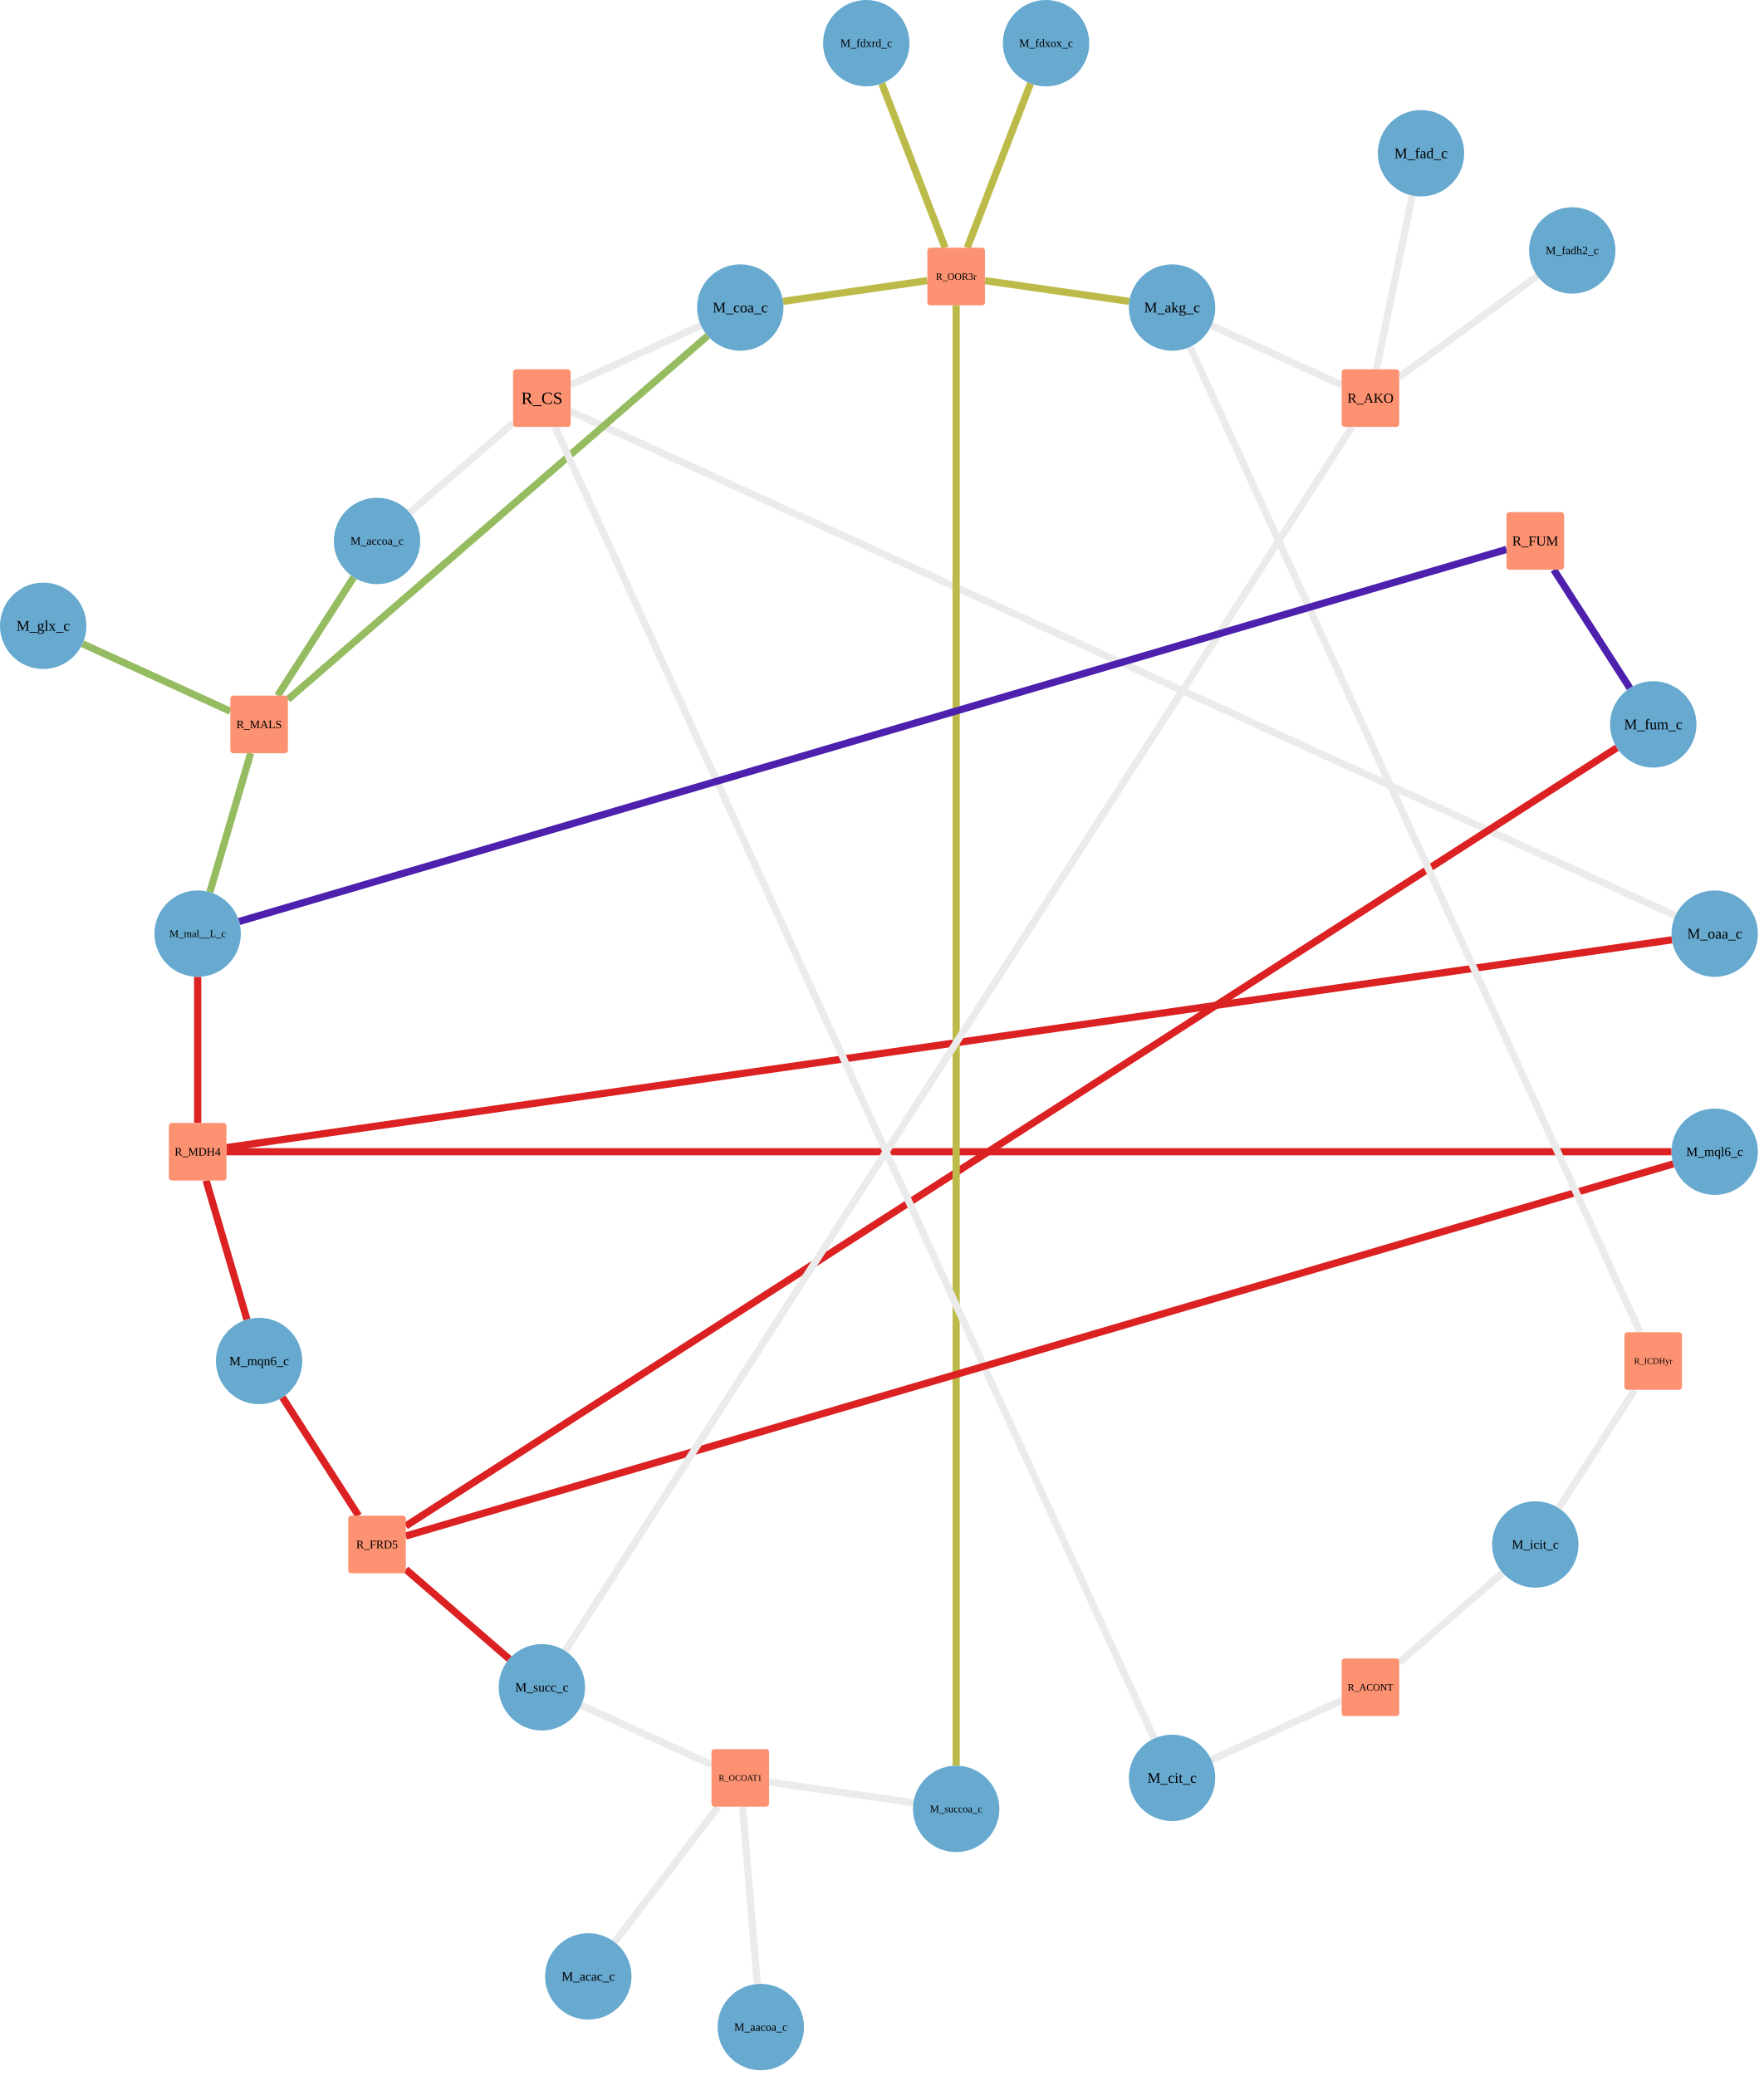
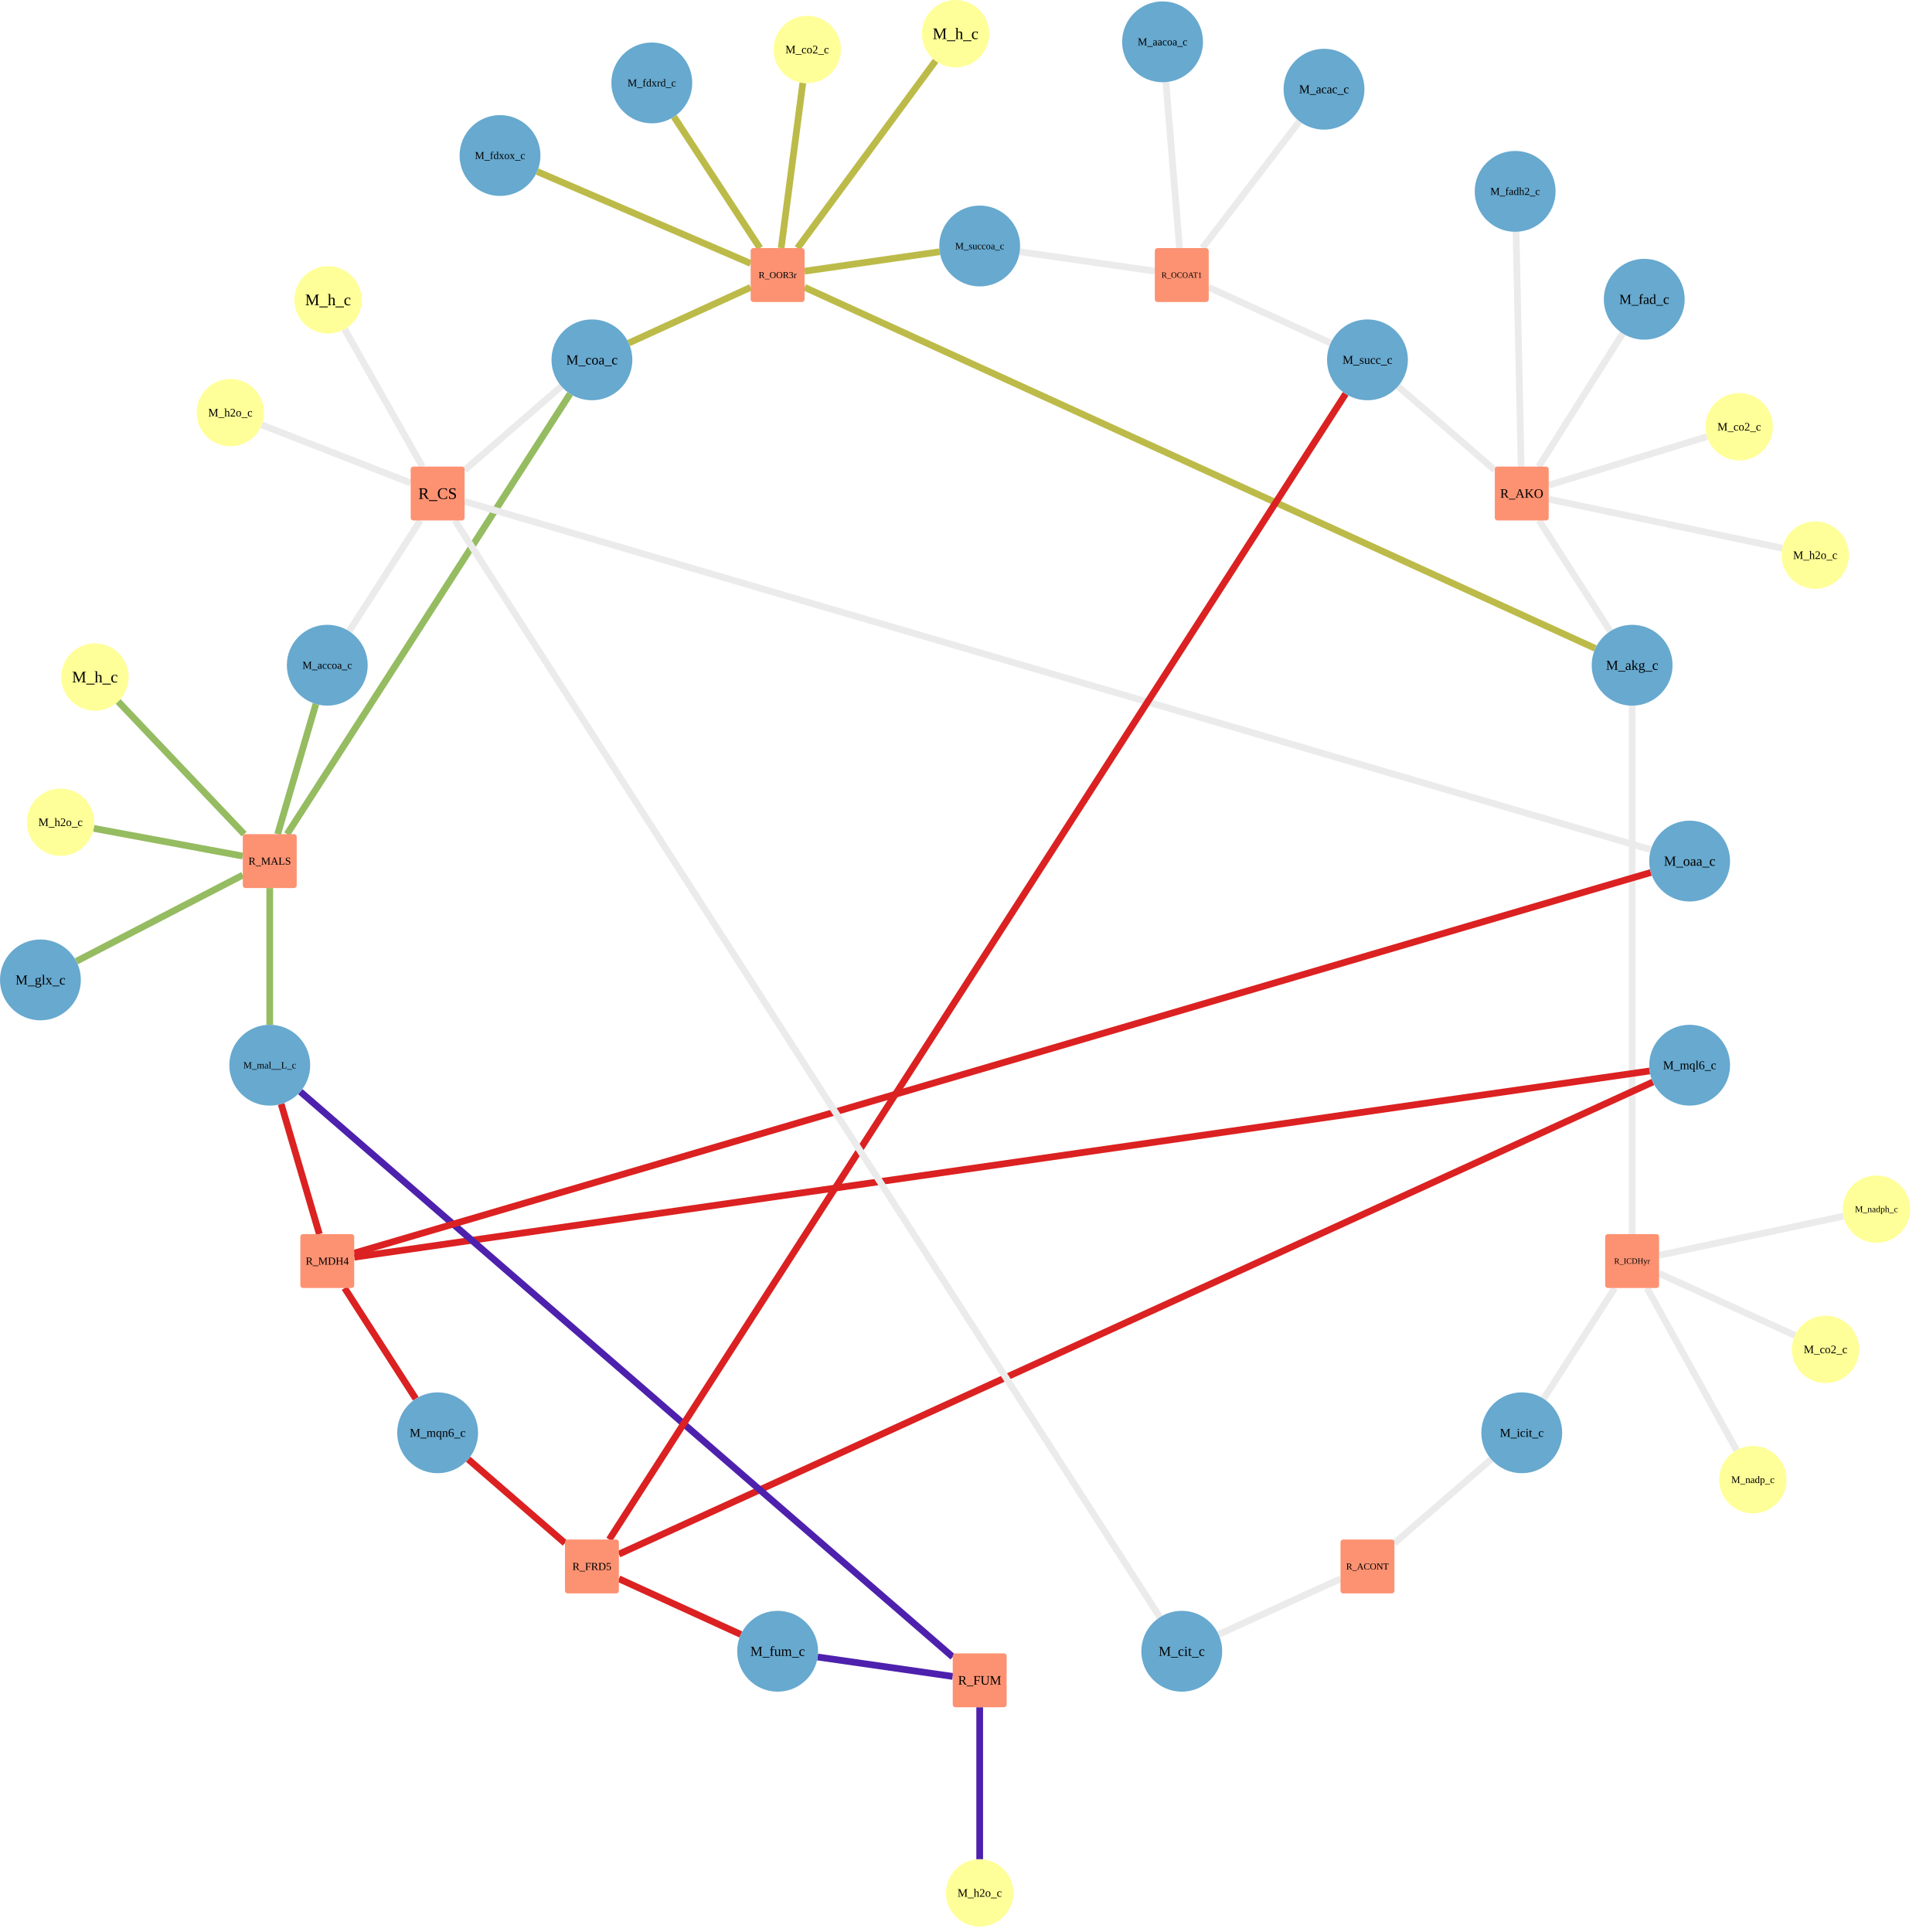
- <svg xmlns="http://www.w3.org/2000/svg" width="306.212" height="360.493" viewbox="0 0 316.212 370.493" version="1.1">
-   <rect width="306.212" height="360.493" fill="rgb(255,255,255)" />
-   <g desc="Graph" transform="translate(8,351.493) scale(1,-1)">
+ <svg xmlns="http://www.w3.org/2000/svg" width="355.334" height="358.434" viewbox="0 0 365.334 368.434" version="1.1">
+   <rect width="355.334" height="358.434" fill="rgb(255,255,255)" />
+   <g desc="Graph" transform="translate(8,349.434) scale(1,-1)">
    <g id="Edges" desc="This is the group of edges">
      <g id="0">
-         <path d="M 63.131,262.471 L 81.083,278.026" fill="none" stroke-width="1.25" stroke-opacity="1" stroke="rgb(235,235,235)" />
+         <path d="M 173.736,4.5 L 173.736,32.695" fill="none" stroke-width="1.25" stroke-opacity="1" stroke="rgb(77,33,173)" />
      </g>
      <g id="1">
-         <path d="M 31.32,152.213 L 282.288,188.297" fill="none" stroke-width="1.25" stroke-opacity="1" stroke="rgb(219,33,33)" />
+         <path d="M 294.763,120.475 L 294.763,218.517" fill="none" stroke-width="1.25" stroke-opacity="1" stroke="rgb(235,235,235)" />
      </g>
      <g id="2">
-         <path d="M 91.083,284.642 L 113.709,294.975" fill="none" stroke-width="1.25" stroke-opacity="1" stroke="rgb(235,235,235)" />
+         <path d="M 274.179,262.875 L 273.228,306.431" fill="none" stroke-width="1.25" stroke-opacity="1" stroke="rgb(235,235,235)" />
      </g>
      <g id="3">
-         <path d="M 188.077,299.158 L 163.016,302.761" fill="none" stroke-width="1.25" stroke-opacity="1" stroke="rgb(188,187,73)" />
+         <path d="M 269.289,262.208 L 251.336,277.763" fill="none" stroke-width="1.25" stroke-opacity="1" stroke="rgb(235,235,235)" />
      </g>
      <g id="4">
-         <path d="M 282.889,192.48 L 91.083,280.075" fill="none" stroke-width="1.25" stroke-opacity="1" stroke="rgb(235,235,235)" />
+         <path d="M 143.675,42.017 L 168.736,38.414" fill="none" stroke-width="1.25" stroke-opacity="1" stroke="rgb(77,33,173)" />
      </g>
      <g id="5">
-         <path d="M 272.733,221.646 L 62.463,86.513" fill="none" stroke-width="1.25" stroke-opacity="1" stroke="rgb(219,33,33)" />
+         <path d="M 250.668,63.149 L 268.62,78.705" fill="none" stroke-width="1.25" stroke-opacity="1" stroke="rgb(235,235,235)" />
      </g>
      <g id="6">
-         <path d="M 41.989,230.033 L 114.863,293.179" fill="none" stroke-width="1.25" stroke-opacity="1" stroke="rgb(149,188,97)" />
+         <path d="M 91.642,317.613 L 131.251,300.559" fill="none" stroke-width="1.25" stroke-opacity="1" stroke="rgb(188,187,73)" />
      </g>
      <g id="7">
-         <path d="M 31.32,151.495 L 282.212,151.495" fill="none" stroke-width="1.25" stroke-opacity="1" stroke="rgb(219,33,33)" />
+         <path d="M 40.552,270.611 L 68.183,259.827" fill="none" stroke-width="1.25" stroke-opacity="1" stroke="rgb(235,235,235)" />
      </g>
      <g id="8">
-         <path d="M 202.323,45.884 L 224.948,56.217" fill="none" stroke-width="1.25" stroke-opacity="1" stroke="rgb(235,235,235)" />
+         <path d="M 293.014,287.569 L 277.442,262.875" fill="none" stroke-width="1.25" stroke-opacity="1" stroke="rgb(235,235,235)" />
      </g>
      <g id="9">
-         <path d="M 54.25,88.3 L 41.044,108.849" fill="none" stroke-width="1.25" stroke-opacity="1" stroke="rgb(219,33,33)" />
+         <path d="M 290.708,232.326 L 277.502,252.875" fill="none" stroke-width="1.25" stroke-opacity="1" stroke="rgb(235,235,235)" />
      </g>
      <g id="10">
-         <path d="M 158.016,298.48 L 158.016,44.879" fill="none" stroke-width="1.25" stroke-opacity="1" stroke="rgb(188,187,73)" />
+         <path d="M 132.977,303.407 L 117.019,327.775" fill="none" stroke-width="1.25" stroke-opacity="1" stroke="rgb(188,187,73)" />
      </g>
      <g id="11">
-         <path d="M 53.408,251.25 L 40.202,230.701" fill="none" stroke-width="1.25" stroke-opacity="1" stroke="rgb(149,188,97)" />
+         <path d="M 44.153,144.615 L 51.241,120.475" fill="none" stroke-width="1.25" stroke-opacity="1" stroke="rgb(219,33,33)" />
      </g>
      <g id="12">
-         <path d="M 262.623,89.61 L 275.829,110.159" fill="none" stroke-width="1.25" stroke-opacity="1" stroke="rgb(235,235,235)" />
+         <path d="M 210.809,303.407 L 208.275,334.201" fill="none" stroke-width="1.25" stroke-opacity="1" stroke="rgb(235,235,235)" />
      </g>
      <g id="13">
-         <path d="M 150.592,38.447 L 125.531,42.05" fill="none" stroke-width="1.25" stroke-opacity="1" stroke="rgb(235,235,235)" />
+         <path d="M 136.907,303.407 L 140.929,334.052" fill="none" stroke-width="1.25" stroke-opacity="1" stroke="rgb(188,187,73)" />
      </g>
      <g id="14">
-         <path d="M 88.367,277.359 L 192.385,49.591" fill="none" stroke-width="1.25" stroke-opacity="1" stroke="rgb(235,235,235)" />
+         <path d="M 165.555,338.153 L 139.938,303.407" fill="none" stroke-width="1.25" stroke-opacity="1" stroke="rgb(188,187,73)" />
      </g>
      <g id="15">
-         <path d="M 115.531,45.052 L 92.906,55.385" fill="none" stroke-width="1.25" stroke-opacity="1" stroke="rgb(235,235,235)" />
+         <path d="M 278.343,89.926 L 291.549,110.475" fill="none" stroke-width="1.25" stroke-opacity="1" stroke="rgb(235,235,235)" />
      </g>
      <g id="16">
-         <path d="M 120.943,37.769 L 123.477,6.975" fill="none" stroke-width="1.25" stroke-opacity="1" stroke="rgb(235,235,235)" />
+         <path d="M 233.05,326.926 L 215.048,303.407" fill="none" stroke-width="1.25" stroke-opacity="1" stroke="rgb(235,235,235)" />
      </g>
      <g id="17">
-         <path d="M 156.09,308.48 L 145.105,336.994" fill="none" stroke-width="1.25" stroke-opacity="1" stroke="rgb(188,187,73)" />
+         <path d="M 50.596,218.821 L 43.508,194.681" fill="none" stroke-width="1.25" stroke-opacity="1" stroke="rgb(149,188,97)" />
      </g>
      <g id="18">
-         <path d="M 62.463,78.968 L 80.415,63.412" fill="none" stroke-width="1.25" stroke-opacity="1" stroke="rgb(219,33,33)" />
+         <path d="M 141.251,299.125 L 166.312,302.729" fill="none" stroke-width="1.25" stroke-opacity="1" stroke="rgb(188,187,73)" />
      </g>
      <g id="19">
-         <path d="M 282.516,149.382 L 62.463,84.768" fill="none" stroke-width="1.25" stroke-opacity="1" stroke="rgb(219,33,33)" />
+         <path d="M 298.61,148.695 L 106.803,61.1" fill="none" stroke-width="1.25" stroke-opacity="1" stroke="rgb(219,33,33)" />
      </g>
      <g id="20">
-         <path d="M 6.322,239.706 L 31.989,227.984" fill="none" stroke-width="1.25" stroke-opacity="1" stroke="rgb(149,188,97)" />
+         <path d="M 279.289,259.41 L 308.655,268.428" fill="none" stroke-width="1.25" stroke-opacity="1" stroke="rgb(235,235,235)" />
      </g>
      <g id="21">
-         <path d="M 202.323,294.975 L 224.948,284.642" fill="none" stroke-width="1.25" stroke-opacity="1" stroke="rgb(235,235,235)" />
+         <path d="M 218.043,46.2 L 240.668,56.533" fill="none" stroke-width="1.25" stroke-opacity="1" stroke="rgb(235,235,235)" />
      </g>
      <g id="22">
-         <path d="M 237.206,317.533 L 230.98,287.359" fill="none" stroke-width="1.25" stroke-opacity="1" stroke="rgb(235,235,235)" />
+         <path d="M 108.626,285.79 L 131.251,296.123" fill="none" stroke-width="1.25" stroke-opacity="1" stroke="rgb(188,187,73)" />
      </g>
      <g id="23">
-         <path d="M 98.701,14.249 L 116.704,37.769" fill="none" stroke-width="1.25" stroke-opacity="1" stroke="rgb(235,235,235)" />
+         <path d="M 181.159,302.729 L 206.22,299.125" fill="none" stroke-width="1.25" stroke-opacity="1" stroke="rgb(235,235,235)" />
      </g>
      <g id="24">
-         <path d="M 35.521,220.701 L 28.433,196.561" fill="none" stroke-width="1.25" stroke-opacity="1" stroke="rgb(149,188,97)" />
+         <path d="M 57.709,116.194 L 298.008,150.743" fill="none" stroke-width="1.25" stroke-opacity="1" stroke="rgb(219,33,33)" />
      </g>
      <g id="25">
-         <path d="M 170.926,336.994 L 159.942,308.48" fill="none" stroke-width="1.25" stroke-opacity="1" stroke="rgb(188,187,73)" />
+         <path d="M 69.128,89.926 L 55.922,110.475" fill="none" stroke-width="1.25" stroke-opacity="1" stroke="rgb(219,33,33)" />
      </g>
      <g id="26">
-         <path d="M 234.948,62.833 L 252.9,78.389" fill="none" stroke-width="1.25" stroke-opacity="1" stroke="rgb(235,235,235)" />
+         <path d="M 216.22,296.123 L 238.846,285.79" fill="none" stroke-width="1.25" stroke-opacity="1" stroke="rgb(235,235,235)" />
      </g>
      <g id="27">
-         <path d="M 274.988,232.01 L 261.782,252.559" fill="none" stroke-width="1.25" stroke-opacity="1" stroke="rgb(77,33,173)" />
+         <path d="M 45.253,194.681 L 97.749,276.365" fill="none" stroke-width="1.25" stroke-opacity="1" stroke="rgb(149,188,97)" />
      </g>
      <g id="28">
-         <path d="M 34.876,122.355 L 27.788,146.495" fill="none" stroke-width="1.25" stroke-opacity="1" stroke="rgb(219,33,33)" />
+         <path d="M 129.429,46.2 L 106.803,56.533" fill="none" stroke-width="1.25" stroke-opacity="1" stroke="rgb(219,33,33)" />
      </g>
      <g id="29">
-         <path d="M 226.735,277.359 L 90.138,64.81" fill="none" stroke-width="1.25" stroke-opacity="1" stroke="rgb(235,235,235)" />
+         <path d="M 298.236,191.794 L 78.183,256.407" fill="none" stroke-width="1.25" stroke-opacity="1" stroke="rgb(235,235,235)" />
      </g>
      <g id="30">
-         <path d="M 234.948,286.019 L 258.928,303.573" fill="none" stroke-width="1.25" stroke-opacity="1" stroke="rgb(235,235,235)" />
+         <path d="M 168.736,42.028 L 47.708,146.899" fill="none" stroke-width="1.25" stroke-opacity="1" stroke="rgb(77,33,173)" />
      </g>
      <g id="31">
-         <path d="M 276.759,120.159 L 198.616,291.268" fill="none" stroke-width="1.25" stroke-opacity="1" stroke="rgb(235,235,235)" />
+         <path d="M 287.94,229.132 L 141.251,296.123" fill="none" stroke-width="1.25" stroke-opacity="1" stroke="rgb(188,187,73)" />
      </g>
      <g id="32">
-         <path d="M 26.32,181.865 L 26.32,156.495" fill="none" stroke-width="1.25" stroke-opacity="1" stroke="rgb(219,33,33)" />
+         <path d="M 78.183,262.208 L 96.135,277.763" fill="none" stroke-width="1.25" stroke-opacity="1" stroke="rgb(235,235,235)" />
      </g>
      <g id="33">
-         <path d="M 127.955,299.158 L 153.016,302.761" fill="none" stroke-width="1.25" stroke-opacity="1" stroke="rgb(188,187,73)" />
+         <path d="M 57.709,116.943 L 298.236,187.568" fill="none" stroke-width="1.25" stroke-opacity="1" stroke="rgb(219,33,33)" />
      </g>
      <g id="34">
-         <path d="M 253.568,256.091 L 33.516,191.478" fill="none" stroke-width="1.25" stroke-opacity="1" stroke="rgb(77,33,173)" />
+         <path d="M 56.764,232.326 L 69.97,252.875" fill="none" stroke-width="1.25" stroke-opacity="1" stroke="rgb(235,235,235)" />
+       </g>
+       <g id="35">
+         <path d="M 42.04,184.681 L 42.04,159.311" fill="none" stroke-width="1.25" stroke-opacity="1" stroke="rgb(149,188,97)" />
+       </g>
+       <g id="36">
+         <path d="M 70.354,262.875 L 55.933,288.361" fill="none" stroke-width="1.25" stroke-opacity="1" stroke="rgb(235,235,235)" />
+       </g>
+       <g id="37">
+         <path d="M 299.763,116.537 L 333.971,123.807" fill="none" stroke-width="1.25" stroke-opacity="1" stroke="rgb(235,235,235)" />
+       </g>
+       <g id="38">
+         <path d="M 299.763,113.191 L 324.958,101.685" fill="none" stroke-width="1.25" stroke-opacity="1" stroke="rgb(235,235,235)" />
+       </g>
+       <g id="39">
+         <path d="M 314.141,80.387 L 297.524,110.475" fill="none" stroke-width="1.25" stroke-opacity="1" stroke="rgb(235,235,235)" />
+       </g>
+       <g id="40">
+         <path d="M 6.159,171.09 L 37.04,187.09" fill="none" stroke-width="1.25" stroke-opacity="1" stroke="rgb(149,188,97)" />
+       </g>
+       <g id="41">
+         <path d="M 96.803,63.149 L 78.851,78.705" fill="none" stroke-width="1.25" stroke-opacity="1" stroke="rgb(219,33,33)" />
+       </g>
+       <g id="42">
+         <path d="M 9.378,195.75 L 37.04,190.61" fill="none" stroke-width="1.25" stroke-opacity="1" stroke="rgb(149,188,97)" />
+       </g>
+       <g id="43">
+         <path d="M 37.291,194.681 L 13.914,219.294" fill="none" stroke-width="1.25" stroke-opacity="1" stroke="rgb(149,188,97)" />
+       </g>
+       <g id="44">
+         <path d="M 105.017,63.817 L 241.613,276.365" fill="none" stroke-width="1.25" stroke-opacity="1" stroke="rgb(219,33,33)" />
+       </g>
+       <g id="45">
+         <path d="M 76.396,252.875 L 207.166,49.394" fill="none" stroke-width="1.25" stroke-opacity="1" stroke="rgb(235,235,235)" />
+       </g>
+       <g id="46">
+         <path d="M 322.616,247.731 L 279.289,256.826" fill="none" stroke-width="1.25" stroke-opacity="1" stroke="rgb(235,235,235)" />
      </g>
    </g>
    <g id="Nodes" desc="This is the group of nodes">
      <g id="0">
-         <ellipse cx="195.5" cy="298.09" rx="7.5" ry="7.5" fill="rgb(103,169,207)" fill-opacity="1" />
-         <text x="195.5" y="-297.233" font-size="2.571" text-anchor="middle" transform="scale(1,-1)" stroke-width="0" fill="rgb(0,0,0)" fill-opacity="1">M_akg_c</text>
+         <ellipse cx="328.733" cy="246.447" rx="6.25" ry="6.25" fill="rgb(255,255,153)" fill-opacity="1" />
+         <text x="328.733" y="-245.733" font-size="2.143" text-anchor="middle" transform="scale(1,-1)" stroke-width="0" fill="rgb(0,0,0)" fill-opacity="1">M_h2o_c</text>
      </g>
      <g id="1">
-         <ellipse cx="57.463" cy="257.559" rx="7.5" ry="7.5" fill="rgb(103,169,207)" fill-opacity="1" />
-         <text x="57.463" y="-256.892" font-size="2" text-anchor="middle" transform="scale(1,-1)" stroke-width="0" fill="rgb(0,0,0)" fill-opacity="1">M_accoa_c</text>
+         <ellipse cx="314.63" cy="270.263" rx="6.25" ry="6.25" fill="rgb(255,255,153)" fill-opacity="1" />
+         <text x="314.63" y="-269.548" font-size="2.143" text-anchor="middle" transform="scale(1,-1)" stroke-width="0" fill="rgb(0,0,0)" fill-opacity="1">M_co2_c</text>
      </g>
      <g id="2">
-         <ellipse cx="120.531" cy="298.09" rx="7.5" ry="7.5" fill="rgb(103,169,207)" fill-opacity="1" />
-         <text x="120.531" y="-297.233" font-size="2.571" text-anchor="middle" transform="scale(1,-1)" stroke-width="0" fill="rgb(0,0,0)" fill-opacity="1">M_coa_c</text>
+         <ellipse cx="3.233" cy="196.892" rx="6.25" ry="6.25" fill="rgb(255,255,153)" fill-opacity="1" />
+         <text x="3.233" y="-196.178" font-size="2.143" text-anchor="middle" transform="scale(1,-1)" stroke-width="0" fill="rgb(0,0,0)" fill-opacity="1">M_h2o_c</text>
      </g>
      <g id="3">
-         <rect x="153.016" y="298.48" width="10" height="10" rx="0.5" ry="0.5" fill="rgb(252,146,114)" fill-opacity="1" />
-         <text x="158.016" y="-302.909" font-size="1.714" text-anchor="middle" transform="scale(1,-1)" stroke-width="0" fill="rgb(0,0,0)" fill-opacity="1">R_OOR3r</text>
+         <ellipse cx="317.163" cy="74.915" rx="6.25" ry="6.25" fill="rgb(255,255,153)" fill-opacity="1" />
+         <text x="317.163" y="-74.29" font-size="1.875" text-anchor="middle" transform="scale(1,-1)" stroke-width="0" fill="rgb(0,0,0)" fill-opacity="1">M_nadp_c</text>
      </g>
      <g id="4">
-         <rect x="115.531" y="37.769" width="10" height="10" rx="0.5" ry="0.5" fill="rgb(252,146,114)" fill-opacity="1" />
-         <text x="120.531" y="-42.269" font-size="1.5" text-anchor="middle" transform="scale(1,-1)" stroke-width="0" fill="rgb(0,0,0)" fill-opacity="1">R_OCOAT1</text>
+         <ellipse cx="52.855" cy="293.801" rx="6.25" ry="6.25" fill="rgb(255,255,153)" fill-opacity="1" />
+         <text x="52.855" y="-292.801" font-size="3" text-anchor="middle" transform="scale(1,-1)" stroke-width="0" fill="rgb(0,0,0)" fill-opacity="1">M_h_c</text>
      </g>
      <g id="5">
-         <ellipse cx="158.016" cy="37.379" rx="7.5" ry="7.5" fill="rgb(103,169,207)" fill-opacity="1" />
-         <text x="158.016" y="-36.779" font-size="1.8" text-anchor="middle" transform="scale(1,-1)" stroke-width="0" fill="rgb(0,0,0)" fill-opacity="1">M_succoa_c</text>
+         <ellipse cx="169.263" cy="343.184" rx="6.25" ry="6.25" fill="rgb(255,255,153)" fill-opacity="1" />
+         <text x="169.263" y="-342.184" font-size="3" text-anchor="middle" transform="scale(1,-1)" stroke-width="0" fill="rgb(0,0,0)" fill-opacity="1">M_h_c</text>
      </g>
      <g id="6">
-         <rect x="81.083" y="277.359" width="10" height="10" rx="0.5" ry="0.5" fill="rgb(252,146,114)" fill-opacity="1" />
-         <text x="86.083" y="-281.359" font-size="3" text-anchor="middle" transform="scale(1,-1)" stroke-width="0" fill="rgb(0,0,0)" fill-opacity="1">R_CS</text>
+         <ellipse cx="141.742" cy="340.248" rx="6.25" ry="6.25" fill="rgb(255,255,153)" fill-opacity="1" />
+         <text x="141.742" y="-339.534" font-size="2.143" text-anchor="middle" transform="scale(1,-1)" stroke-width="0" fill="rgb(0,0,0)" fill-opacity="1">M_co2_c</text>
      </g>
      <g id="7">
-         <ellipse cx="86.083" cy="58.501" rx="7.5" ry="7.5" fill="rgb(103,169,207)" fill-opacity="1" />
-         <text x="86.083" y="-57.751" font-size="2.25" text-anchor="middle" transform="scale(1,-1)" stroke-width="0" fill="rgb(0,0,0)" fill-opacity="1">M_succ_c</text>
+         <ellipse cx="294.763" cy="226.017" rx="7.5" ry="7.5" fill="rgb(103,169,207)" fill-opacity="1" />
+         <text x="294.763" y="-225.16" font-size="2.571" text-anchor="middle" transform="scale(1,-1)" stroke-width="0" fill="rgb(0,0,0)" fill-opacity="1">M_akg_c</text>
      </g>
      <g id="8">
-         <ellipse cx="36.989" cy="115.159" rx="7.5" ry="7.5" fill="rgb(103,169,207)" fill-opacity="1" />
-         <text x="36.989" y="-114.409" font-size="2.25" text-anchor="middle" transform="scale(1,-1)" stroke-width="0" fill="rgb(0,0,0)" fill-opacity="1">M_mqn6_c</text>
+         <ellipse cx="52.709" cy="226.017" rx="7.5" ry="7.5" fill="rgb(103,169,207)" fill-opacity="1" />
+         <text x="52.709" y="-225.35" font-size="2" text-anchor="middle" transform="scale(1,-1)" stroke-width="0" fill="rgb(0,0,0)" fill-opacity="1">M_accoa_c</text>
      </g>
      <g id="9">
-         <ellipse cx="258.568" cy="83.3" rx="7.5" ry="7.5" fill="rgb(103,169,207)" fill-opacity="1" />
-         <text x="258.568" y="-82.55" font-size="2.25" text-anchor="middle" transform="scale(1,-1)" stroke-width="0" fill="rgb(0,0,0)" fill-opacity="1">M_icit_c</text>
+         <ellipse cx="101.803" cy="282.675" rx="7.5" ry="7.5" fill="rgb(103,169,207)" fill-opacity="1" />
+         <text x="101.803" y="-281.818" font-size="2.571" text-anchor="middle" transform="scale(1,-1)" stroke-width="0" fill="rgb(0,0,0)" fill-opacity="1">M_coa_c</text>
      </g>
      <g id="10">
-         <ellipse cx="195.5" cy="42.769" rx="7.5" ry="7.5" fill="rgb(103,169,207)" fill-opacity="1" />
-         <text x="195.5" y="-41.912" font-size="2.571" text-anchor="middle" transform="scale(1,-1)" stroke-width="0" fill="rgb(0,0,0)" fill-opacity="1">M_cit_c</text>
+         <rect x="131.251" y="293.407" width="10" height="10" rx="0.5" ry="0.5" fill="rgb(252,146,114)" fill-opacity="1" />
+         <text x="136.251" y="-297.835" font-size="1.714" text-anchor="middle" transform="scale(1,-1)" stroke-width="0" fill="rgb(0,0,0)" fill-opacity="1">R_OOR3r</text>
      </g>
      <g id="11">
-         <ellipse cx="289.712" cy="189.365" rx="7.5" ry="7.5" fill="rgb(103,169,207)" fill-opacity="1" />
-         <text x="289.712" y="-188.508" font-size="2.571" text-anchor="middle" transform="scale(1,-1)" stroke-width="0" fill="rgb(0,0,0)" fill-opacity="1">M_oaa_c</text>
+         <ellipse cx="173.736" cy="-1.75" rx="6.25" ry="6.25" fill="rgb(255,255,153)" fill-opacity="1" />
+         <text x="173.736" y="2.464" font-size="2.143" text-anchor="middle" transform="scale(1,-1)" stroke-width="0" fill="rgb(0,0,0)" fill-opacity="1">M_h2o_c</text>
      </g>
      <g id="12">
-         <rect x="52.463" y="78.3" width="10" height="10" rx="0.5" ry="0.5" fill="rgb(252,146,114)" fill-opacity="1" />
-         <text x="57.463" y="-82.633" font-size="2" text-anchor="middle" transform="scale(1,-1)" stroke-width="0" fill="rgb(0,0,0)" fill-opacity="1">R_FRD5</text>
+         <rect x="206.22" y="293.407" width="10" height="10" rx="0.5" ry="0.5" fill="rgb(252,146,114)" fill-opacity="1" />
+         <text x="211.22" y="-297.907" font-size="1.5" text-anchor="middle" transform="scale(1,-1)" stroke-width="0" fill="rgb(0,0,0)" fill-opacity="1">R_OCOAT1</text>
      </g>
      <g id="13">
-         <ellipse cx="289.712" cy="151.495" rx="7.5" ry="7.5" fill="rgb(103,169,207)" fill-opacity="1" />
-         <text x="289.712" y="-150.745" font-size="2.25" text-anchor="middle" transform="scale(1,-1)" stroke-width="0" fill="rgb(0,0,0)" fill-opacity="1">M_mql6_c</text>
+         <ellipse cx="173.736" cy="303.796" rx="7.5" ry="7.5" fill="rgb(103,169,207)" fill-opacity="1" />
+         <text x="173.736" y="-303.196" font-size="1.8" text-anchor="middle" transform="scale(1,-1)" stroke-width="0" fill="rgb(0,0,0)" fill-opacity="1">M_succoa_c</text>
      </g>
      <g id="14">
-         <ellipse cx="238.722" cy="324.878" rx="7.5" ry="7.5" fill="rgb(103,169,207)" fill-opacity="1" />
-         <text x="238.722" y="-324.021" font-size="2.571" text-anchor="middle" transform="scale(1,-1)" stroke-width="0" fill="rgb(0,0,0)" fill-opacity="1">M_fad_c</text>
+         <ellipse cx="34.73" cy="272.884" rx="6.25" ry="6.25" fill="rgb(255,255,153)" fill-opacity="1" />
+         <text x="34.73" y="-272.169" font-size="2.143" text-anchor="middle" transform="scale(1,-1)" stroke-width="0" fill="rgb(0,0,0)" fill-opacity="1">M_h2o_c</text>
      </g>
      <g id="15">
-         <ellipse cx="94.143" cy="8.294" rx="7.5" ry="7.5" fill="rgb(103,169,207)" fill-opacity="1" />
-         <text x="94.143" y="-7.544" font-size="2.25" text-anchor="middle" transform="scale(1,-1)" stroke-width="0" fill="rgb(0,0,0)" fill-opacity="1">M_acac_c</text>
+         <rect x="68.183" y="252.875" width="10" height="10" rx="0.5" ry="0.5" fill="rgb(252,146,114)" fill-opacity="1" />
+         <text x="73.183" y="-256.875" font-size="3" text-anchor="middle" transform="scale(1,-1)" stroke-width="0" fill="rgb(0,0,0)" fill-opacity="1">R_CS</text>
      </g>
      <g id="16">
-         <ellipse cx="142.409" cy="343.993" rx="7.5" ry="7.5" fill="rgb(103,169,207)" fill-opacity="1" />
-         <text x="142.409" y="-343.326" font-size="2" text-anchor="middle" transform="scale(1,-1)" stroke-width="0" fill="rgb(0,0,0)" fill-opacity="1">M_fdxrd_c</text>
+         <ellipse cx="245.668" cy="282.675" rx="7.5" ry="7.5" fill="rgb(103,169,207)" fill-opacity="1" />
+         <text x="245.668" y="-281.925" font-size="2.25" text-anchor="middle" transform="scale(1,-1)" stroke-width="0" fill="rgb(0,0,0)" fill-opacity="1">M_succ_c</text>
      </g>
      <g id="17">
-         <ellipse cx="279.043" cy="225.701" rx="7.5" ry="7.5" fill="rgb(103,169,207)" fill-opacity="1" />
-         <text x="279.043" y="-224.844" font-size="2.571" text-anchor="middle" transform="scale(1,-1)" stroke-width="0" fill="rgb(0,0,0)" fill-opacity="1">M_fum_c</text>
+         <ellipse cx="73.183" cy="83.616" rx="7.5" ry="7.5" fill="rgb(103,169,207)" fill-opacity="1" />
+         <text x="73.183" y="-82.866" font-size="2.25" text-anchor="middle" transform="scale(1,-1)" stroke-width="0" fill="rgb(0,0,0)" fill-opacity="1">M_mqn6_c</text>
      </g>
      <g id="18">
-         <ellipse cx="124.092" cy="-0.5" rx="7.5" ry="7.5" fill="rgb(103,169,207)" fill-opacity="1" />
-         <text x="124.092" y="1.167" font-size="2" text-anchor="middle" transform="scale(1,-1)" stroke-width="0" fill="rgb(0,0,0)" fill-opacity="1">M_aacoa_c</text>
+         <ellipse cx="274.289" cy="83.616" rx="7.5" ry="7.5" fill="rgb(103,169,207)" fill-opacity="1" />
+         <text x="274.289" y="-82.866" font-size="2.25" text-anchor="middle" transform="scale(1,-1)" stroke-width="0" fill="rgb(0,0,0)" fill-opacity="1">M_icit_c</text>
      </g>
      <g id="19">
-         <rect x="274.043" y="110.159" width="10" height="10" rx="0.5" ry="0.5" fill="rgb(252,146,114)" fill-opacity="1" />
-         <text x="279.043" y="-114.659" font-size="1.5" text-anchor="middle" transform="scale(1,-1)" stroke-width="0" fill="rgb(0,0,0)" fill-opacity="1">R_ICDHyr</text>
+         <ellipse cx="211.22" cy="43.085" rx="7.5" ry="7.5" fill="rgb(103,169,207)" fill-opacity="1" />
+         <text x="211.22" y="-42.228" font-size="2.571" text-anchor="middle" transform="scale(1,-1)" stroke-width="0" fill="rgb(0,0,0)" fill-opacity="1">M_cit_c</text>
      </g>
      <g id="20">
-         <rect x="31.989" y="220.701" width="10" height="10" rx="0.5" ry="0.5" fill="rgb(252,146,114)" fill-opacity="1" />
-         <text x="36.989" y="-225.034" font-size="2" text-anchor="middle" transform="scale(1,-1)" stroke-width="0" fill="rgb(0,0,0)" fill-opacity="1">R_MALS</text>
+         <ellipse cx="305.432" cy="189.681" rx="7.5" ry="7.5" fill="rgb(103,169,207)" fill-opacity="1" />
+         <text x="305.432" y="-188.824" font-size="2.571" text-anchor="middle" transform="scale(1,-1)" stroke-width="0" fill="rgb(0,0,0)" fill-opacity="1">M_oaa_c</text>
      </g>
      <g id="21">
-         <ellipse cx="-0.5" cy="242.821" rx="7.5" ry="7.5" fill="rgb(103,169,207)" fill-opacity="1" />
-         <text x="-0.5" y="-241.964" font-size="2.571" text-anchor="middle" transform="scale(1,-1)" stroke-width="0" fill="rgb(0,0,0)" fill-opacity="1">M_glx_c</text>
+         <rect x="96.803" y="53.817" width="10" height="10" rx="0.5" ry="0.5" fill="rgb(252,146,114)" fill-opacity="1" />
+         <text x="101.803" y="-58.15" font-size="2" text-anchor="middle" transform="scale(1,-1)" stroke-width="0" fill="rgb(0,0,0)" fill-opacity="1">R_FRD5</text>
      </g>
      <g id="22">
-         <ellipse cx="173.622" cy="343.993" rx="7.5" ry="7.5" fill="rgb(103,169,207)" fill-opacity="1" />
-         <text x="173.622" y="-343.326" font-size="2" text-anchor="middle" transform="scale(1,-1)" stroke-width="0" fill="rgb(0,0,0)" fill-opacity="1">M_fdxox_c</text>
+         <ellipse cx="305.432" cy="151.811" rx="7.5" ry="7.5" fill="rgb(103,169,207)" fill-opacity="1" />
+         <text x="305.432" y="-151.061" font-size="2.25" text-anchor="middle" transform="scale(1,-1)" stroke-width="0" fill="rgb(0,0,0)" fill-opacity="1">M_mql6_c</text>
      </g>
      <g id="23">
-         <rect x="224.948" y="277.359" width="10" height="10" rx="0.5" ry="0.5" fill="rgb(252,146,114)" fill-opacity="1" />
-         <text x="229.948" y="-281.559" font-size="2.4" text-anchor="middle" transform="scale(1,-1)" stroke-width="0" fill="rgb(0,0,0)" fill-opacity="1">R_AKO</text>
+         <ellipse cx="297.014" cy="293.913" rx="7.5" ry="7.5" fill="rgb(103,169,207)" fill-opacity="1" />
+         <text x="297.014" y="-293.056" font-size="2.571" text-anchor="middle" transform="scale(1,-1)" stroke-width="0" fill="rgb(0,0,0)" fill-opacity="1">M_fad_c</text>
      </g>
      <g id="24">
-         <ellipse cx="264.98" cy="308.003" rx="7.5" ry="7.5" fill="rgb(103,169,207)" fill-opacity="1" />
-         <text x="264.98" y="-307.336" font-size="2" text-anchor="middle" transform="scale(1,-1)" stroke-width="0" fill="rgb(0,0,0)" fill-opacity="1">M_fadh2_c</text>
+         <ellipse cx="340.084" cy="125.106" rx="6.25" ry="6.25" fill="rgb(255,255,153)" fill-opacity="1" />
+         <text x="340.084" y="-124.551" font-size="1.667" text-anchor="middle" transform="scale(1,-1)" stroke-width="0" fill="rgb(0,0,0)" fill-opacity="1">M_nadph_c</text>
      </g>
      <g id="25">
-         <ellipse cx="26.32" cy="189.365" rx="7.5" ry="7.5" fill="rgb(103,169,207)" fill-opacity="1" />
-         <text x="26.32" y="-188.765" font-size="1.8" text-anchor="middle" transform="scale(1,-1)" stroke-width="0" fill="rgb(0,0,0)" fill-opacity="1">M_mal__L_c</text>
+         <ellipse cx="237.609" cy="332.882" rx="7.5" ry="7.5" fill="rgb(103,169,207)" fill-opacity="1" />
+         <text x="237.609" y="-332.132" font-size="2.25" text-anchor="middle" transform="scale(1,-1)" stroke-width="0" fill="rgb(0,0,0)" fill-opacity="1">M_acac_c</text>
      </g>
      <g id="26">
-         <rect x="253.568" y="252.559" width="10" height="10" rx="0.5" ry="0.5" fill="rgb(252,146,114)" fill-opacity="1" />
-         <text x="258.568" y="-256.759" font-size="2.4" text-anchor="middle" transform="scale(1,-1)" stroke-width="0" fill="rgb(0,0,0)" fill-opacity="1">R_FUM</text>
+         <ellipse cx="112.911" cy="334.049" rx="7.5" ry="7.5" fill="rgb(103,169,207)" fill-opacity="1" />
+         <text x="112.911" y="-333.383" font-size="2" text-anchor="middle" transform="scale(1,-1)" stroke-width="0" fill="rgb(0,0,0)" fill-opacity="1">M_fdxrd_c</text>
      </g>
      <g id="27">
-         <rect x="224.948" y="53.501" width="10" height="10" rx="0.5" ry="0.5" fill="rgb(252,146,114)" fill-opacity="1" />
-         <text x="229.948" y="-57.929" font-size="1.714" text-anchor="middle" transform="scale(1,-1)" stroke-width="0" fill="rgb(0,0,0)" fill-opacity="1">R_ACONT</text>
+         <ellipse cx="136.251" cy="43.085" rx="7.5" ry="7.5" fill="rgb(103,169,207)" fill-opacity="1" />
+         <text x="136.251" y="-42.228" font-size="2.571" text-anchor="middle" transform="scale(1,-1)" stroke-width="0" fill="rgb(0,0,0)" fill-opacity="1">M_fum_c</text>
      </g>
      <g id="28">
-         <rect x="21.32" y="146.495" width="10" height="10" rx="0.5" ry="0.5" fill="rgb(252,146,114)" fill-opacity="1" />
-         <text x="26.32" y="-150.828" font-size="2" text-anchor="middle" transform="scale(1,-1)" stroke-width="0" fill="rgb(0,0,0)" fill-opacity="1">R_MDH4</text>
+         <ellipse cx="207.66" cy="341.675" rx="7.5" ry="7.5" fill="rgb(103,169,207)" fill-opacity="1" />
+         <text x="207.66" y="-341.009" font-size="2" text-anchor="middle" transform="scale(1,-1)" stroke-width="0" fill="rgb(0,0,0)" fill-opacity="1">M_aacoa_c</text>
+       </g>
+       <g id="29">
+         <rect x="289.763" y="110.475" width="10" height="10" rx="0.5" ry="0.5" fill="rgb(252,146,114)" fill-opacity="1" />
+         <text x="294.763" y="-114.975" font-size="1.5" text-anchor="middle" transform="scale(1,-1)" stroke-width="0" fill="rgb(0,0,0)" fill-opacity="1">R_ICDHyr</text>
+       </g>
+       <g id="30">
+         <ellipse cx="9.61" cy="223.825" rx="6.25" ry="6.25" fill="rgb(255,255,153)" fill-opacity="1" />
+         <text x="9.61" y="-222.825" font-size="3" text-anchor="middle" transform="scale(1,-1)" stroke-width="0" fill="rgb(0,0,0)" fill-opacity="1">M_h_c</text>
+       </g>
+       <g id="31">
+         <rect x="37.04" y="184.681" width="10" height="10" rx="0.5" ry="0.5" fill="rgb(252,146,114)" fill-opacity="1" />
+         <text x="42.04" y="-189.014" font-size="2" text-anchor="middle" transform="scale(1,-1)" stroke-width="0" fill="rgb(0,0,0)" fill-opacity="1">R_MALS</text>
+       </g>
+       <g id="32">
+         <ellipse cx="-0.5" cy="167.639" rx="7.5" ry="7.5" fill="rgb(103,169,207)" fill-opacity="1" />
+         <text x="-0.5" y="-166.782" font-size="2.571" text-anchor="middle" transform="scale(1,-1)" stroke-width="0" fill="rgb(0,0,0)" fill-opacity="1">M_glx_c</text>
+       </g>
+       <g id="33">
+         <ellipse cx="84.754" cy="320.579" rx="7.5" ry="7.5" fill="rgb(103,169,207)" fill-opacity="1" />
+         <text x="84.754" y="-319.912" font-size="2" text-anchor="middle" transform="scale(1,-1)" stroke-width="0" fill="rgb(0,0,0)" fill-opacity="1">M_fdxox_c</text>
+       </g>
+       <g id="34">
+         <rect x="269.289" y="252.875" width="10" height="10" rx="0.5" ry="0.5" fill="rgb(252,146,114)" fill-opacity="1" />
+         <text x="274.289" y="-257.075" font-size="2.4" text-anchor="middle" transform="scale(1,-1)" stroke-width="0" fill="rgb(0,0,0)" fill-opacity="1">R_AKO</text>
+       </g>
+       <g id="35">
+         <ellipse cx="273.064" cy="313.93" rx="7.5" ry="7.5" fill="rgb(103,169,207)" fill-opacity="1" />
+         <text x="273.064" y="-313.263" font-size="2" text-anchor="middle" transform="scale(1,-1)" stroke-width="0" fill="rgb(0,0,0)" fill-opacity="1">M_fadh2_c</text>
+       </g>
+       <g id="36">
+         <ellipse cx="42.04" cy="151.811" rx="7.5" ry="7.5" fill="rgb(103,169,207)" fill-opacity="1" />
+         <text x="42.04" y="-151.211" font-size="1.8" text-anchor="middle" transform="scale(1,-1)" stroke-width="0" fill="rgb(0,0,0)" fill-opacity="1">M_mal__L_c</text>
+       </g>
+       <g id="37">
+         <ellipse cx="330.643" cy="99.088" rx="6.25" ry="6.25" fill="rgb(255,255,153)" fill-opacity="1" />
+         <text x="330.643" y="-98.374" font-size="2.143" text-anchor="middle" transform="scale(1,-1)" stroke-width="0" fill="rgb(0,0,0)" fill-opacity="1">M_co2_c</text>
+       </g>
+       <g id="38">
+         <rect x="168.736" y="32.695" width="10" height="10" rx="0.5" ry="0.5" fill="rgb(252,146,114)" fill-opacity="1" />
+         <text x="173.736" y="-36.895" font-size="2.4" text-anchor="middle" transform="scale(1,-1)" stroke-width="0" fill="rgb(0,0,0)" fill-opacity="1">R_FUM</text>
+       </g>
+       <g id="39">
+         <rect x="240.668" y="53.817" width="10" height="10" rx="0.5" ry="0.5" fill="rgb(252,146,114)" fill-opacity="1" />
+         <text x="245.668" y="-58.245" font-size="1.714" text-anchor="middle" transform="scale(1,-1)" stroke-width="0" fill="rgb(0,0,0)" fill-opacity="1">R_ACONT</text>
+       </g>
+       <g id="40">
+         <rect x="47.709" y="110.475" width="10" height="10" rx="0.5" ry="0.5" fill="rgb(252,146,114)" fill-opacity="1" />
+         <text x="52.709" y="-114.808" font-size="2" text-anchor="middle" transform="scale(1,-1)" stroke-width="0" fill="rgb(0,0,0)" fill-opacity="1">R_MDH4</text>
      </g>
    </g>
  </g>
</svg>
